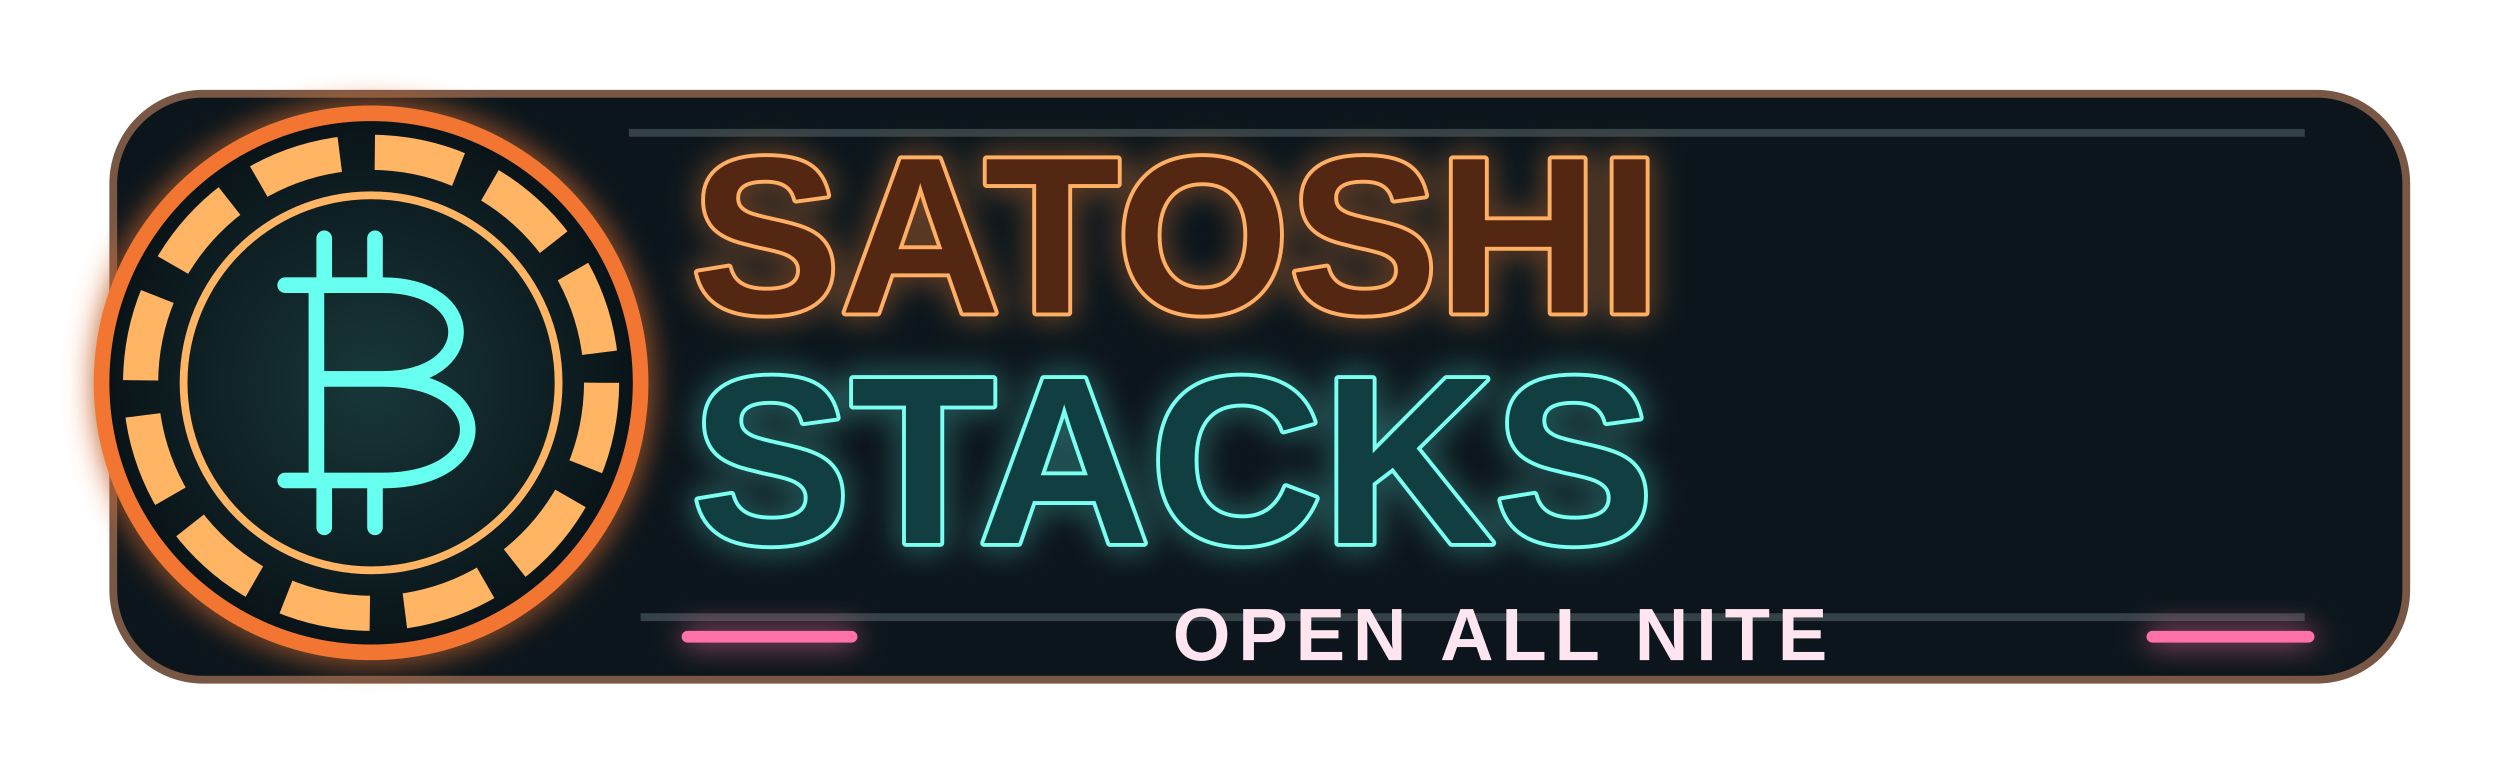
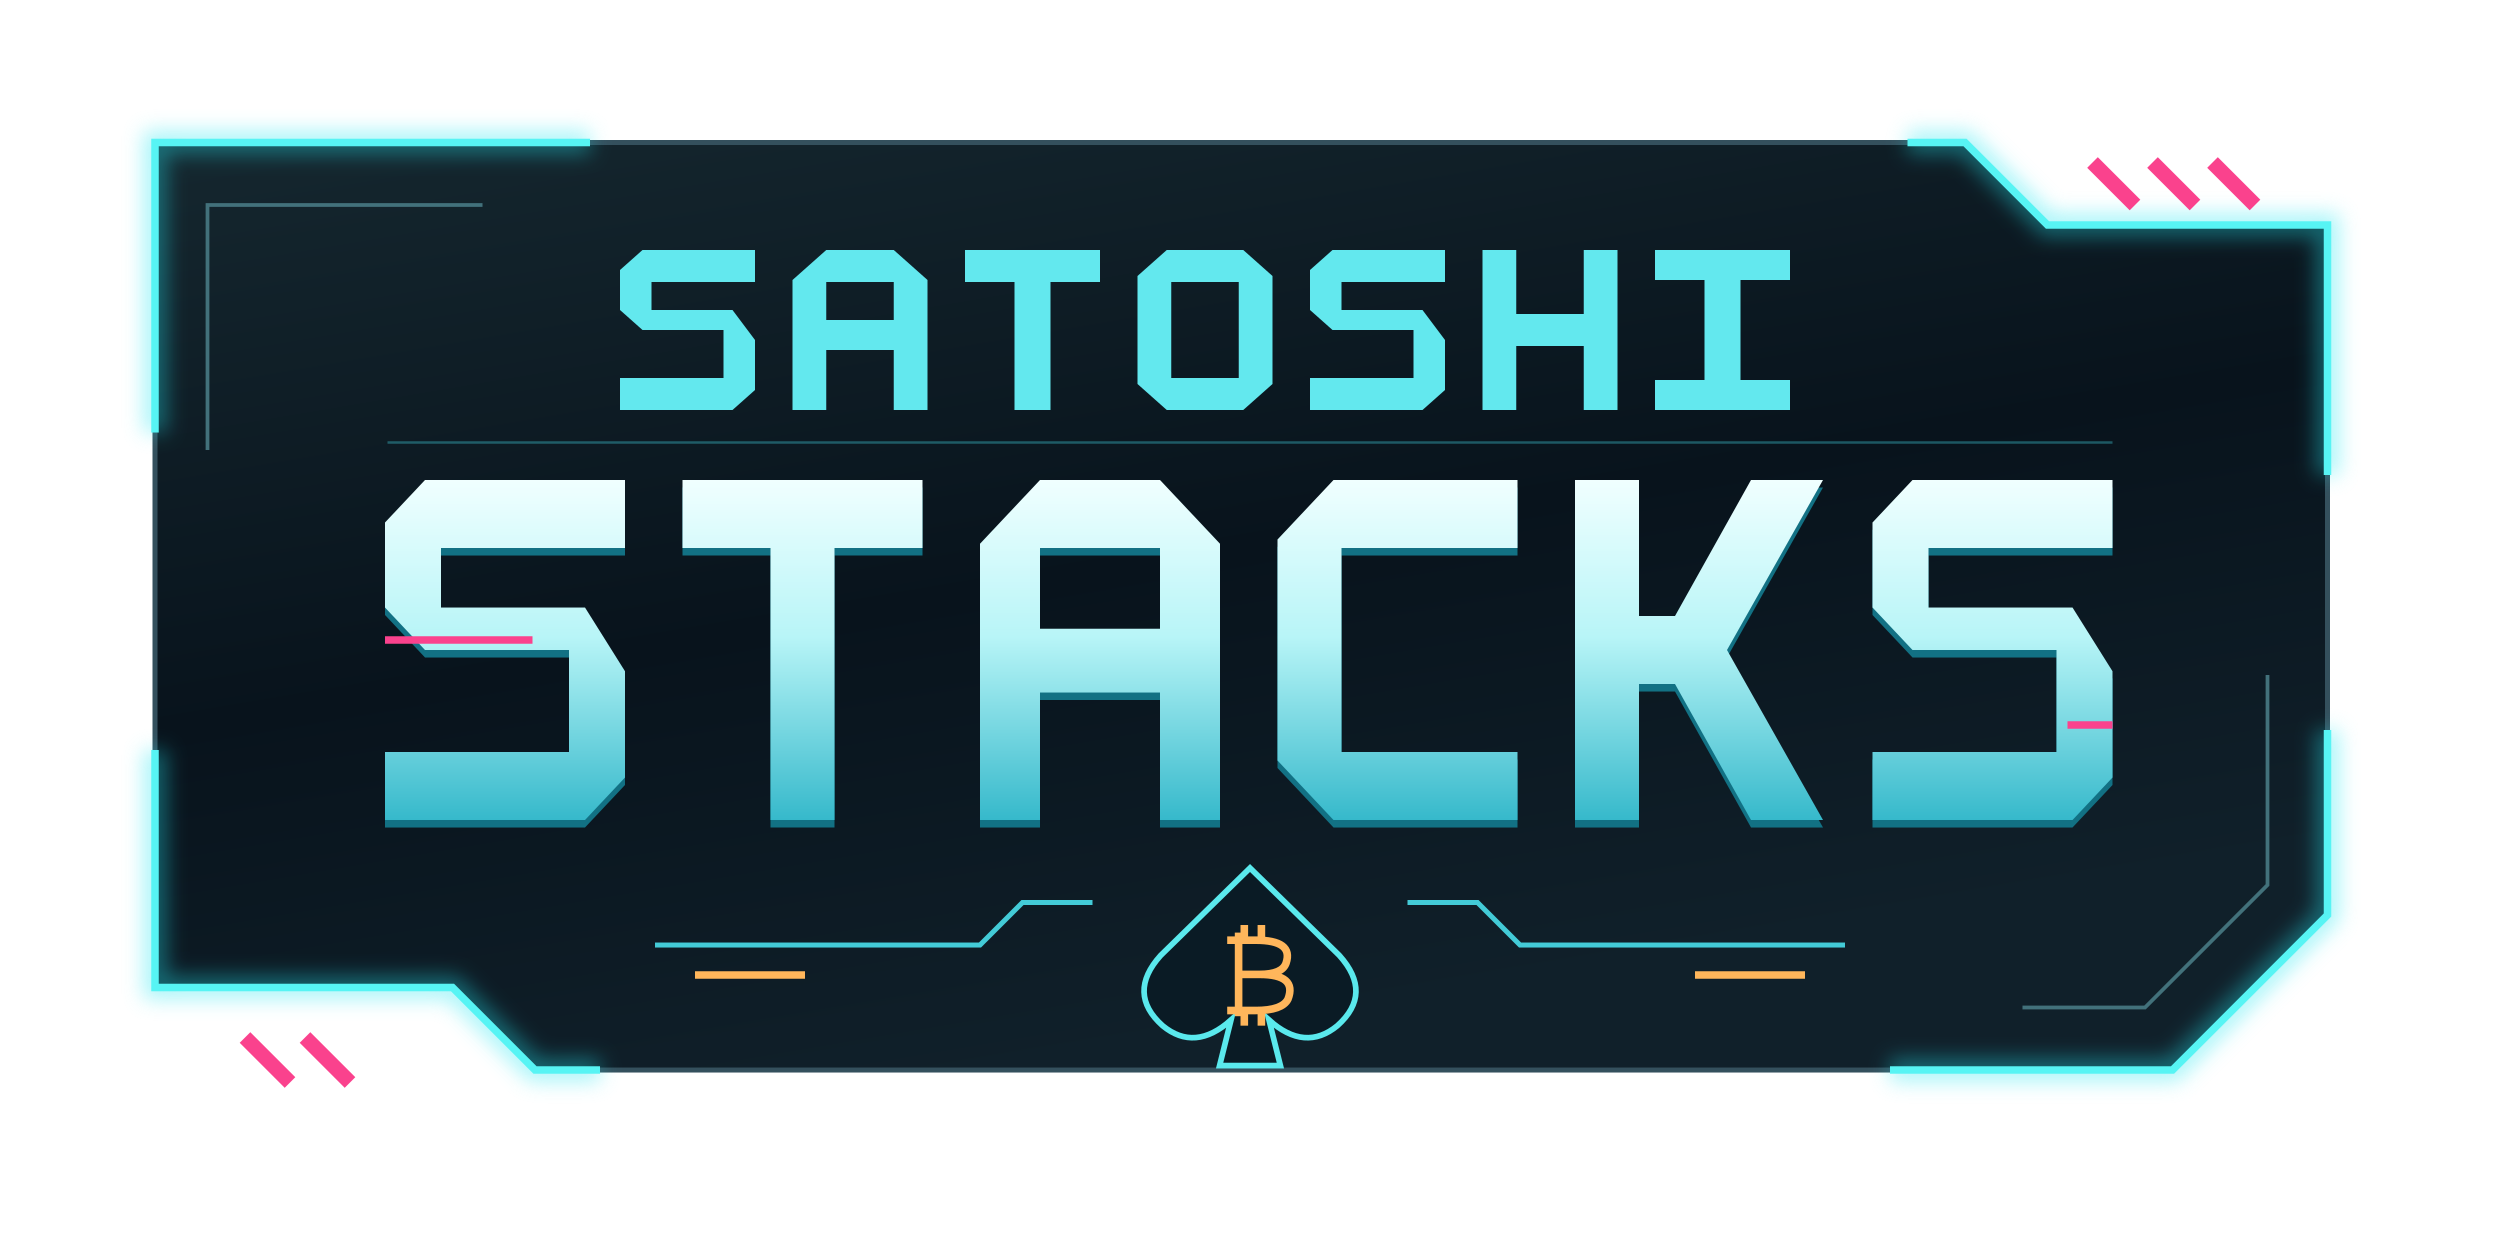
- <svg xmlns="http://www.w3.org/2000/svg" viewBox="0 0 640 200" role="img" aria-labelledby="title desc">
+ <svg xmlns="http://www.w3.org/2000/svg" viewBox="0 0 1000 500" role="img" aria-labelledby="title desc">
  <defs>
-     <filter id="glow" x="-25%" y="-45%" width="150%" height="190%" color-interpolation-filters="sRGB">
-       <feGaussianBlur stdDeviation="4" result="blur" />
-       <feMerge>
-         <feMergeNode in="blur" />
-         <feMergeNode in="SourceGraphic" />
-       </feMerge>
+     <linearGradient id="metal" x2="40%" y2="100%">
+       <stop stop-color="#15272f" />
+       <stop offset=".55" stop-color="#08131c" />
+       <stop offset="1" stop-color="#10202a" />
+     </linearGradient>
+     <linearGradient id="type" x2="0%" y2="100%">
+       <stop stop-color="#f0ffff" />
+       <stop offset=".46" stop-color="#b8f5f7" />
+       <stop offset="1" stop-color="#36b9cb" />
+     </linearGradient>
+     <filter id="glow" x="-30%" y="-40%" width="160%" height="180%" color-interpolation-filters="sRGB">
+       <feGaussianBlur stdDeviation="4" />
    </filter>
-     <radialGradient id="chip">
-       <stop stop-color="#18373a" />
-       <stop offset="1" stop-color="#091317" />
-     </radialGradient>
+     <path id="frame" d="M62 57H786L819 90H931V366L869 428H214L181 395H62Z" />
+     <path id="rails" d="M62 173V57H236M763 57H786L819 90H931V190M931 292V366L869 428H756M240 428H214L181 395H62V300" />
+     <g id="satoshi" fill-rule="evenodd">
+       <path d="M6 0H1L0 1V3L1 4H4.6V6.4H0V8H5L6 7V4.5L5 3H1.4V1.6H6Z" transform="translate(248 100) scale(9 8)" />
+       <path d="M0 8V1.5L1.5 0H4.5L6 1.5V8H4.5V5H1.5V8ZM1.5 3.5H4.5V1.6H1.5Z" transform="translate(317 100) scale(9 8)" />
+       <path d="M0 0H6V1.6H3.8V8H2.2V1.6H0Z" transform="translate(386 100) scale(9 8)" />
+       <path d="M1.3 0H4.7L6 1.3V6.7L4.7 8H1.3L0 6.7V1.3ZM1.5 1.6V6.4H4.5V1.6Z" transform="translate(455 100) scale(9 8)" />
+       <path d="M6 0H1L0 1V3L1 4H4.6V6.4H0V8H5L6 7V4.5L5 3H1.4V1.6H6Z" transform="translate(524 100) scale(9 8)" />
+       <path d="M0 0H1.5V3.2H4.5V0H6V8H4.5V4.8H1.5V8H0Z" transform="translate(593 100) scale(9 8)" />
+       <path d="M0 0H6V1.5H3.8V6.5H6V8H0V6.5H2.2V1.5H0Z" transform="translate(662 100) scale(9 8)" />
+     </g>
+     <g id="stacks" fill-rule="evenodd">
+       <path d="M6 0H1L0 1V3L1 4H4.6V6.4H0V8H5L6 7V4.5L5 3H1.4V1.6H6Z" transform="translate(154 192) scale(16 17)" />
+       <path d="M0 0H6V1.6H3.8V8H2.2V1.6H0Z" transform="translate(273 192) scale(16 17)" />
+       <path d="M0 8V1.5L1.5 0H4.5L6 1.5V8H4.5V5H1.5V8ZM1.5 3.5H4.5V1.6H1.5Z" transform="translate(392 192) scale(16 17)" />
+       <path d="M6 0H1.4L0 1.4V6.6L1.4 8H6V6.4H1.6V1.6H6Z" transform="translate(511 192) scale(16 17)" />
+       <path d="M0 0H1.6V3.2H2.5L4.4 0H6.2L3.8 4L6.2 8H4.4L2.5 4.8H1.6V8H0Z" transform="translate(630 192) scale(16 17)" />
+       <path d="M6 0H1L0 1V3L1 4H4.6V6.4H0V8H5L6 7V4.5L5 3H1.4V1.6H6Z" transform="translate(749 192) scale(16 17)" />
+     </g>
+     <path id="spade" d="M0-55L-47-9Q-65 11-46 28Q-29 42-10 25L-16 49H16L10 25Q29 42 46 28Q65 11 47-9Z" />
+     <path id="bitcoin" d="M-6-21V23M-12-17H3Q23-17 19-5Q17 1 5 1H-6M5 1Q25 1 20 14Q17 20 3 20H-12M-3-25V-17M6-25V-17M-3 20V28M6 20V28" />
  </defs>
-   <rect x="29" y="24" width="587" height="150" rx="23" fill="#0b151b" stroke="#795745" stroke-width="2" />
-   <path d="M161 34H590M164 158H590" stroke="#344146" stroke-width="2" />
-   <g filter="url(#glow)" fill="none">
-     <circle cx="95" cy="98" r="69" fill="url(#chip)" stroke="#f27631" stroke-width="4" />
-     <circle cx="95" cy="98" r="59" stroke="#ffb564" stroke-width="9" stroke-dasharray="22 9" />
-     <circle cx="95" cy="98" r="48" stroke="#ffb564" stroke-width="2" />
-     <path d="M83 61V73M96 61V73M83 123V135M96 123V135M81 73V123M73 73H98C123 73 123 97 98 97H81M98 97C127 97 127 123 98 123H73" stroke="#67fff0" stroke-width="4" stroke-linecap="round" stroke-linejoin="round" />
-     <g font-family="Arial, Helvetica, sans-serif" font-weight="700" stroke-linejoin="round" paint-order="stroke fill">
-       <text x="177" y="80" font-size="57" textLength="413" lengthAdjust="spacingAndGlyphs" fill="#542713" stroke="#ffaf63" stroke-width="2">SATOSHI</text>
-       <text x="177" y="139" font-size="61" textLength="413" lengthAdjust="spacingAndGlyphs" fill="#103e41" stroke="#7afff1" stroke-width="2">STACKS</text>
-     </g>
-     <path d="M176 163H218M551 163H591" stroke="#ff72a9" stroke-width="3" stroke-linecap="round" />
+   <use href="#frame" fill="url(#metal)" stroke="#34505d" stroke-width="2" />
+   <use href="#rails" fill="none" stroke="#24e6f0" stroke-width="9" opacity=".4" filter="url(#glow)" />
+   <use href="#rails" fill="none" stroke="#57f4f4" stroke-width="3" />
+   <path d="M83 180V82H193M907 270V354L858 403H809" fill="none" stroke="#42717b" stroke-width="1.5" />
+   <path d="M837 65L854 82M861 65L878 82M885 65L902 82M98 415L116 433M122 415L140 433" fill="none" stroke="#fa428d" stroke-width="6" />
+   <path d="M155 177H845" fill="none" stroke="#41d6e5" stroke-width="1" opacity=".35" />
+   <use href="#satoshi" fill="#63e8ee" />
+   <use href="#stacks" transform="translate(0 3)" fill="#127184" />
+   <use href="#stacks" fill="url(#type)" />
+   <path d="M154 256H213M827 290H845" fill="none" stroke="#fa428d" stroke-width="3" />
+   <path d="M262 378H392L409 361H437M563 361H591L608 378H738" fill="none" stroke="#43cbd7" stroke-width="2" />
+   <g transform="translate(500 389) scale(.76)">
+     <use href="#spade" fill="#0a1b25" stroke="#5ae9ed" stroke-width="3" />
+     <use href="#bitcoin" fill="none" stroke="#ffb65b" stroke-width="4" stroke-linejoin="miter" />
  </g>
-   <text x="384" y="169" text-anchor="middle" font-family="Arial, Helvetica, sans-serif" font-size="19" font-weight="700" letter-spacing="2" fill="#ffe5ef">OPEN ALL NITE</text>
+   <path d="M278 390H322M678 390H722" stroke="#ffb65b" stroke-width="3" />
</svg>
